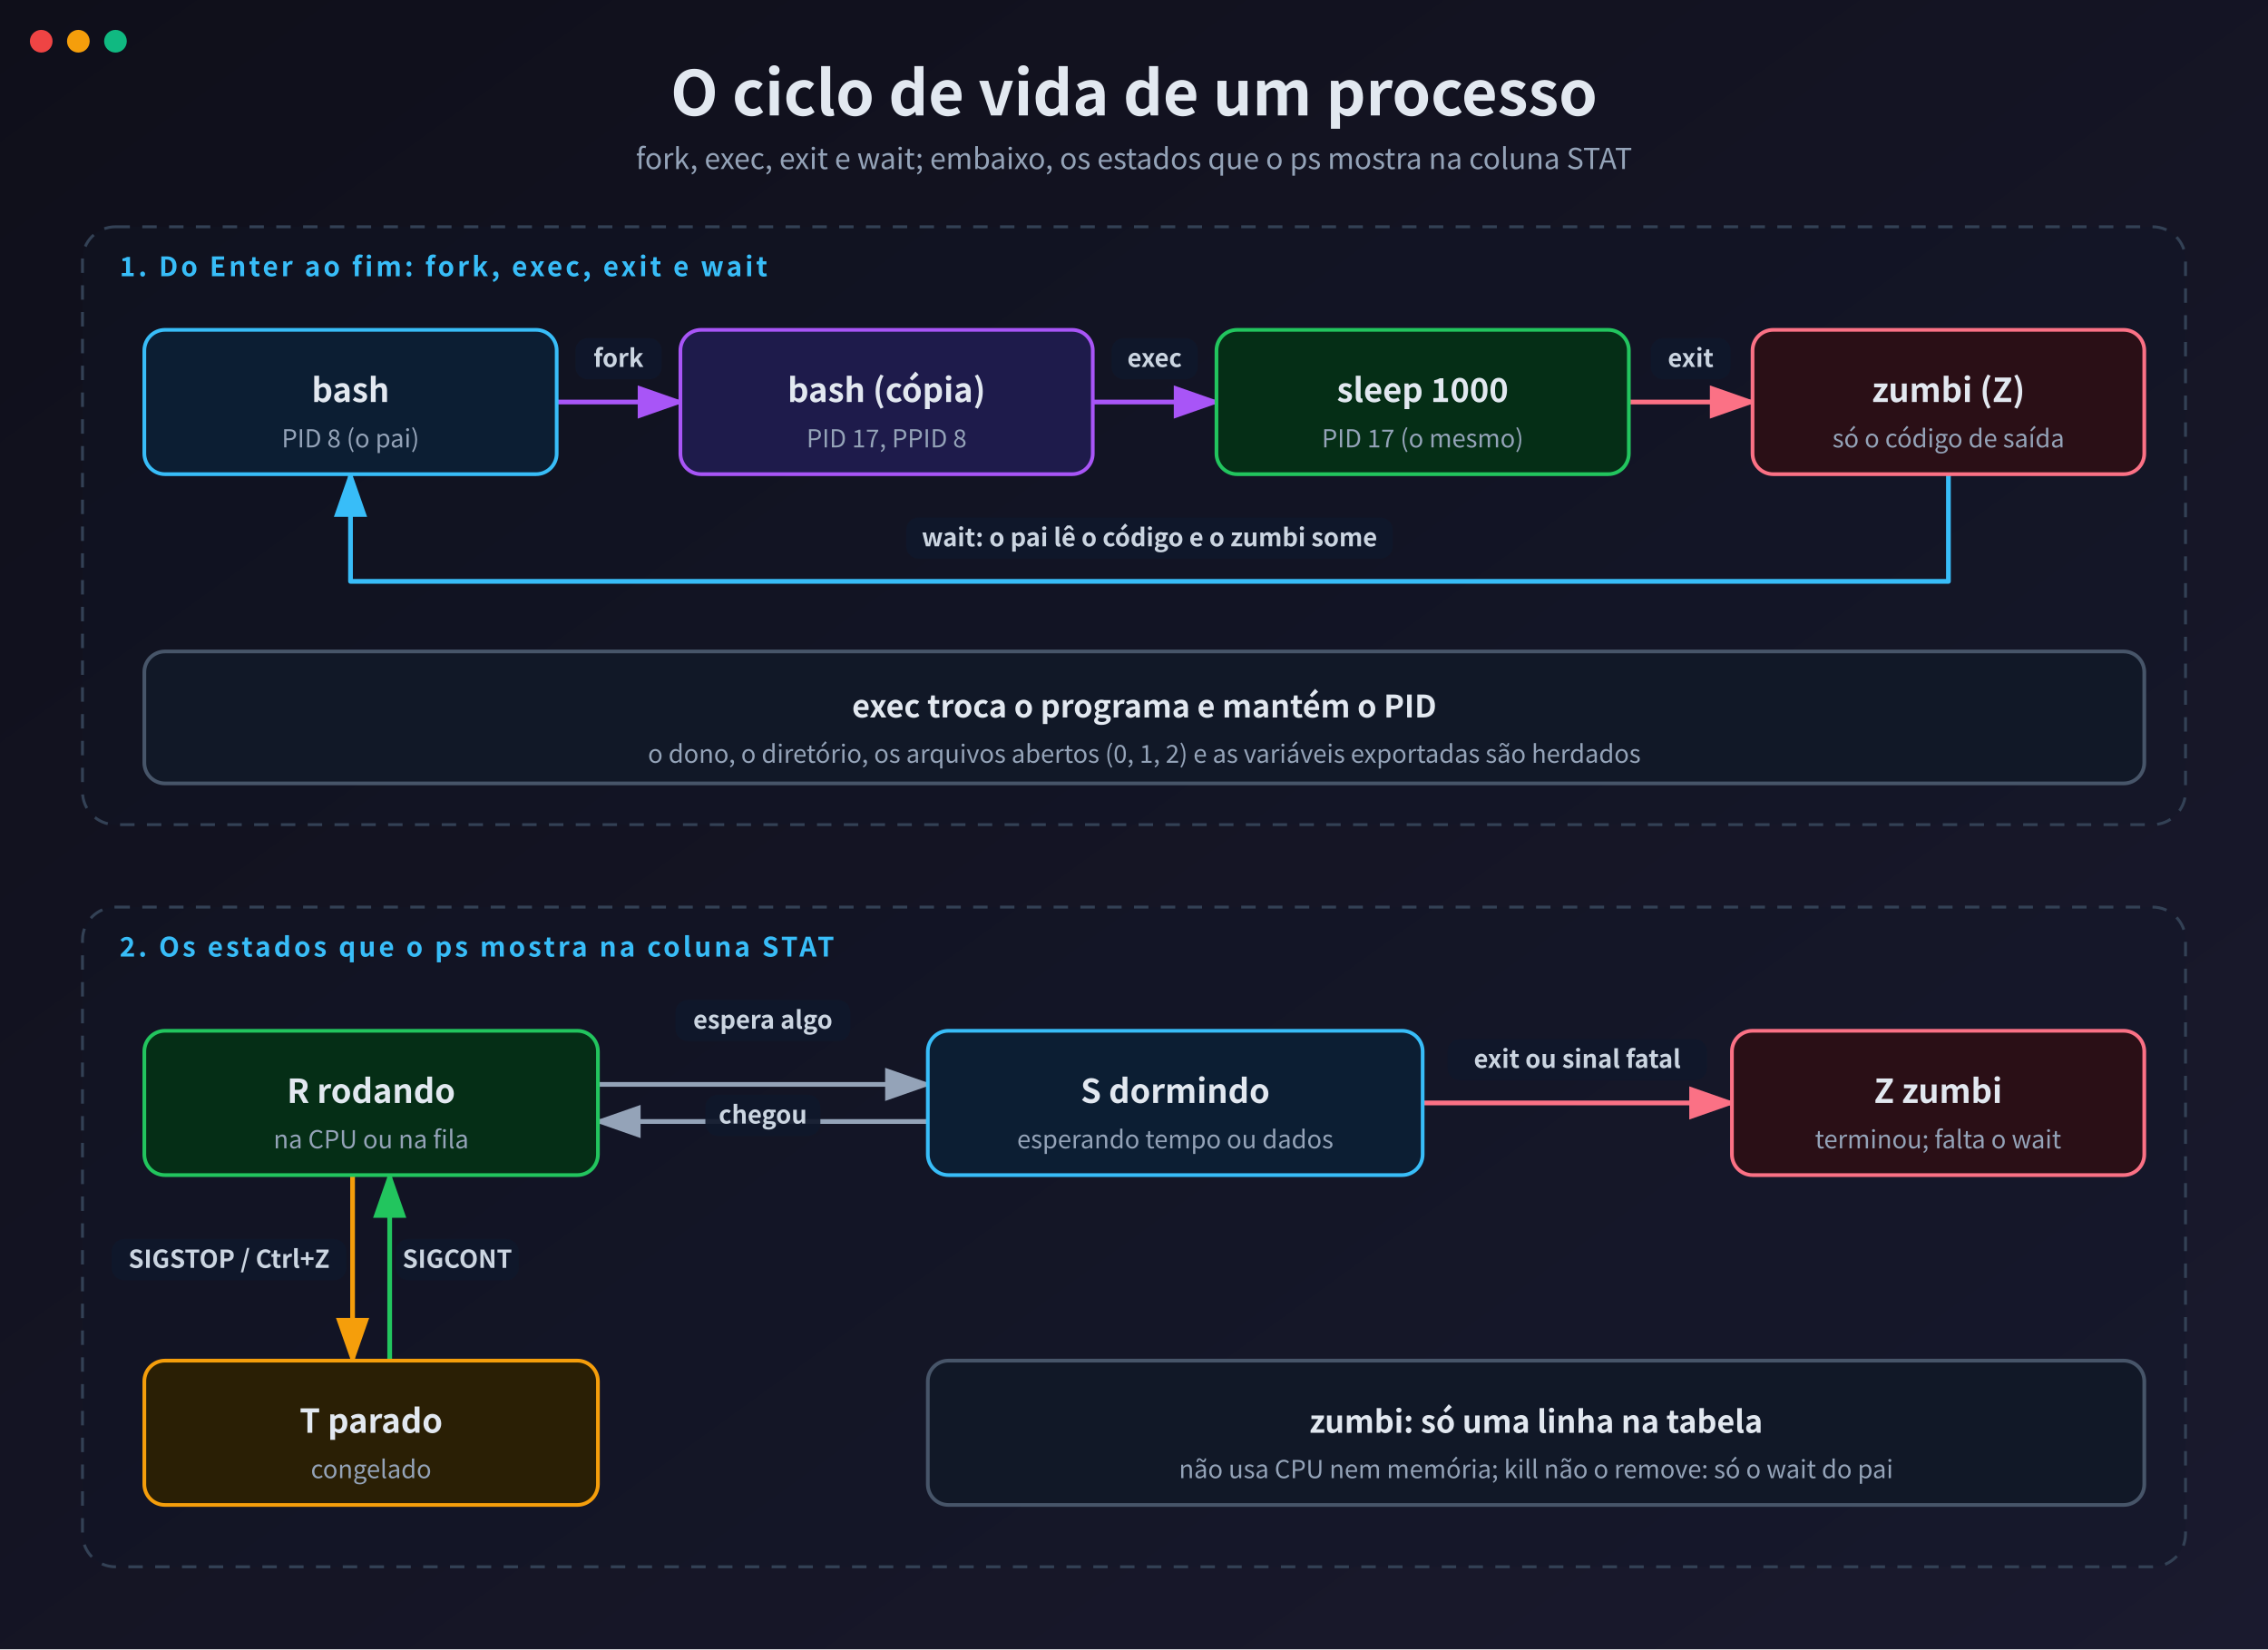
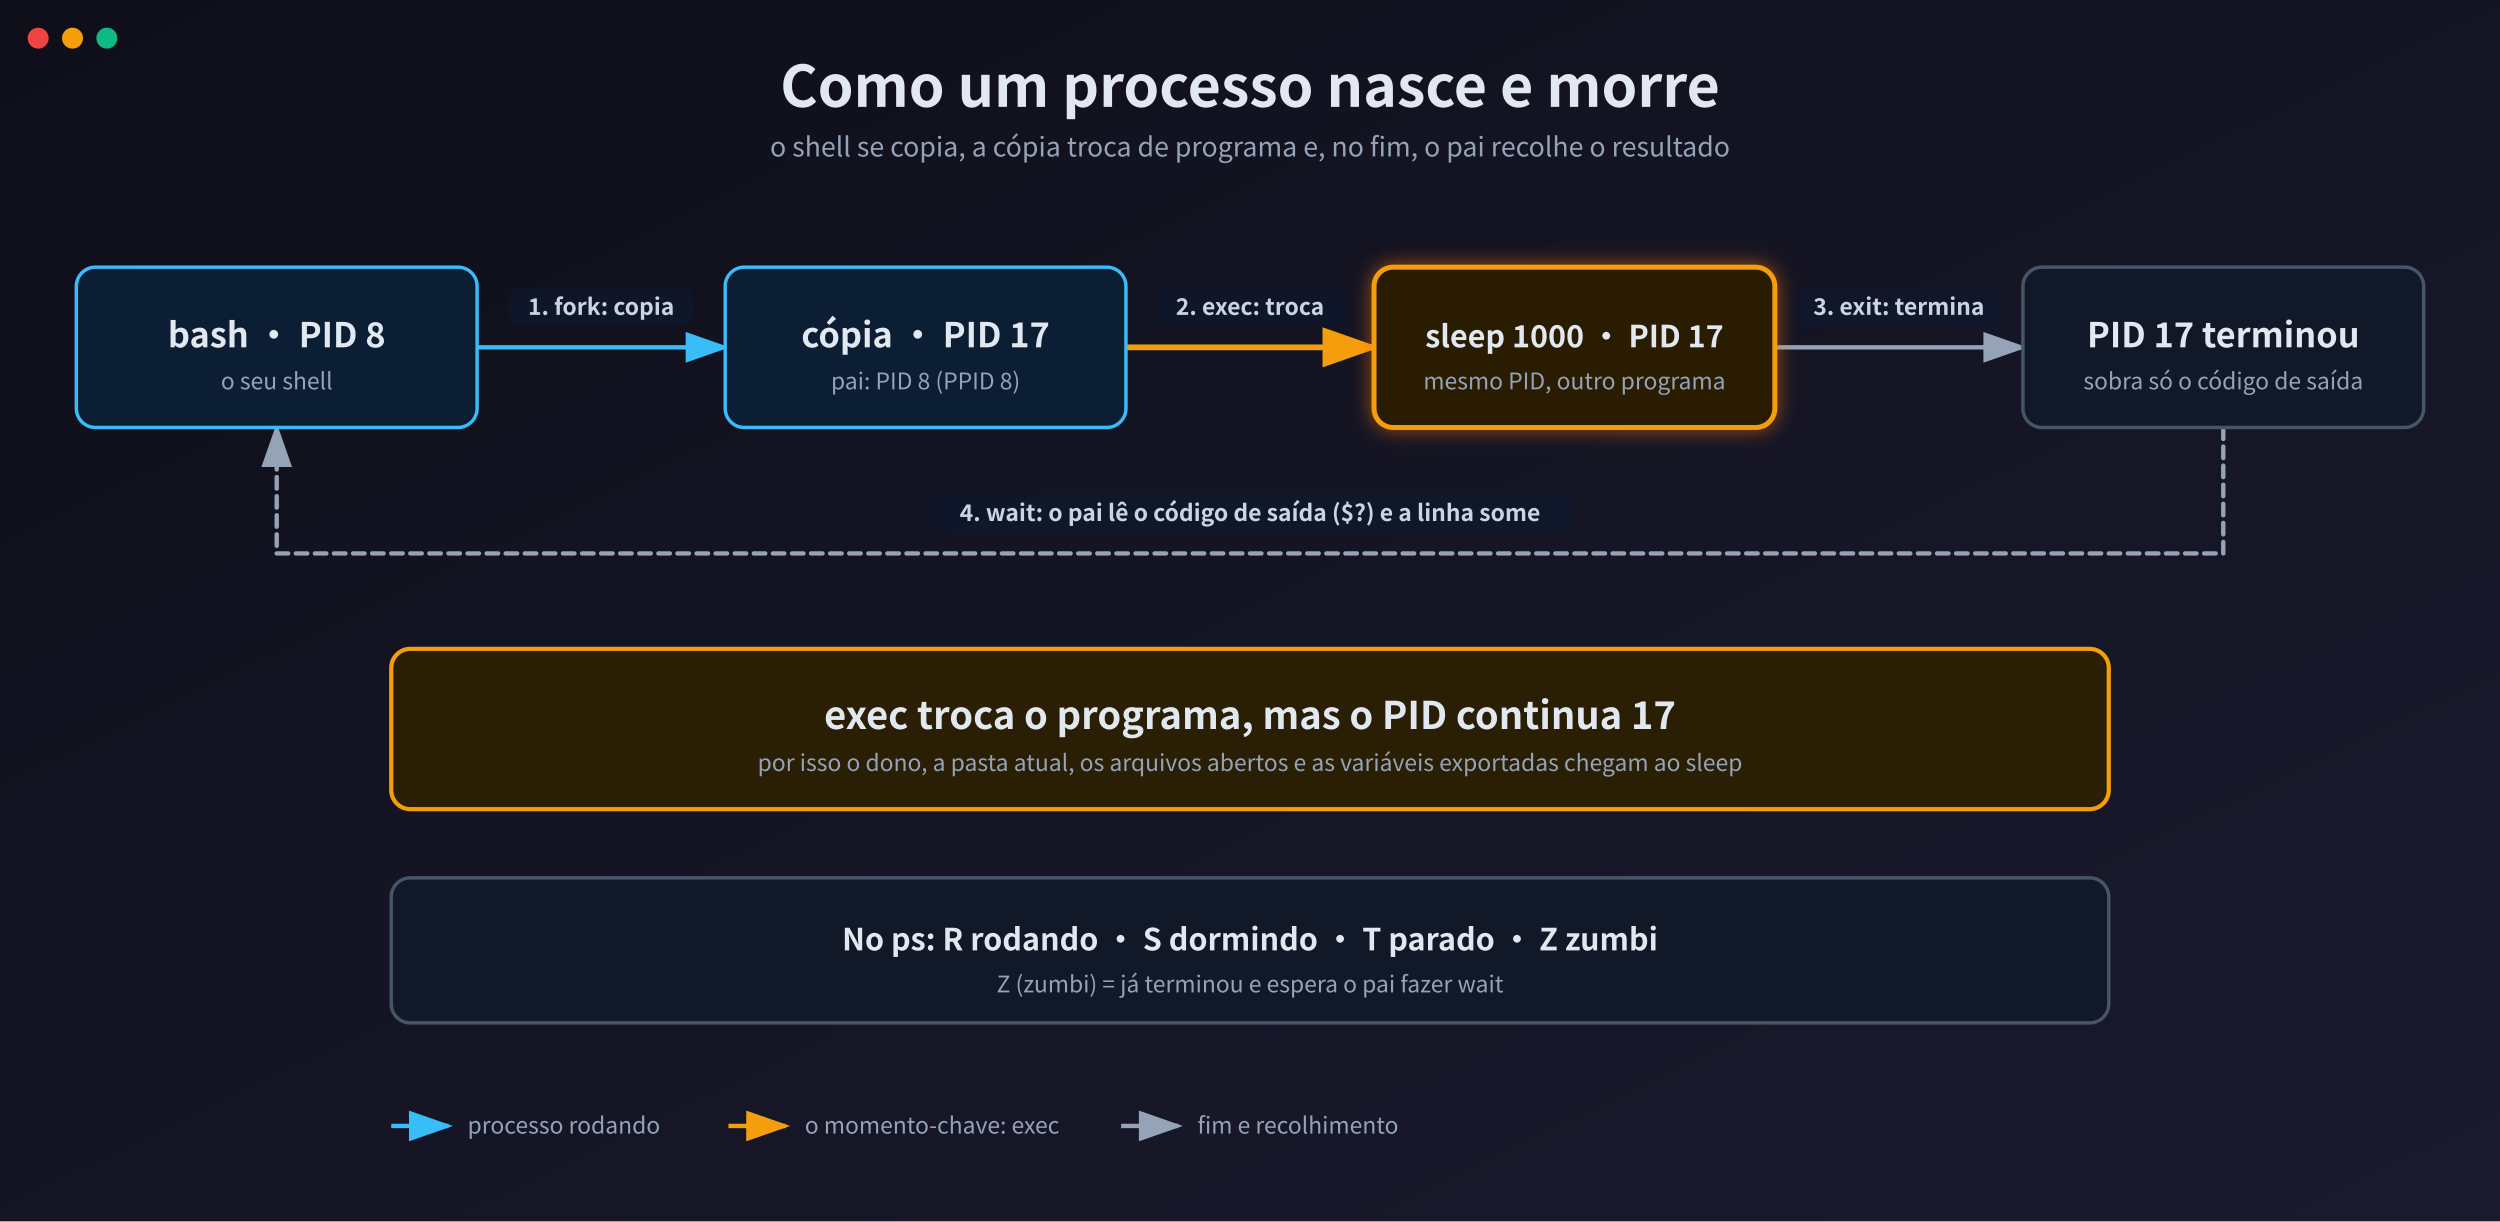
- <svg xmlns="http://www.w3.org/2000/svg" viewBox="0 0 1100 800" width="1100" height="800" data-generator="fireworks-tech-graph" data-schema-version="1" data-text-metrics="heuristic-v1" data-style-id="2" data-visual-theme="Dark Terminal" data-diagram-type="architecture" data-motion-scene="" data-semantic-profile="generic" data-semantic-valid="true" data-quality-profile="showcase" data-max-bends-per-edge="2" data-max-total-bends="8" data-max-route-stretch="1.35" data-max-bridged-crossings="0" data-min-node-gap="40.0" data-min-container-gutter="20.0" data-min-label-clearance="4.0" data-min-segment-length="16.0">
+ <svg xmlns="http://www.w3.org/2000/svg" viewBox="0 0 1310 640" width="1310" height="640" data-generator="fireworks-tech-graph" data-schema-version="1" data-text-metrics="heuristic-v1" data-style-id="2" data-visual-theme="Dark Terminal" data-diagram-type="architecture" data-motion-scene="" data-semantic-profile="generic" data-semantic-valid="true" data-quality-profile="standard" data-max-bends-per-edge="12" data-max-total-bends="100" data-max-route-stretch="5.0" data-max-bridged-crossings="8" data-min-node-gap="0.0" data-min-container-gutter="0.0" data-min-label-clearance="2.0" data-min-segment-length="0.0">
  <defs>
    <marker id="arrowA" markerWidth="10" markerHeight="7" refX="9" refY="3.5" orient="auto">
      <polygon points="0 0, 10 3.5, 0 7" fill="#a855f7" />
    </marker>
    <marker id="arrowB" markerWidth="10" markerHeight="7" refX="9" refY="3.5" orient="auto">
      <polygon points="0 0, 10 3.5, 0 7" fill="#22c55e" />
    </marker>
    <marker id="arrowC" markerWidth="10" markerHeight="7" refX="9" refY="3.5" orient="auto">
      <polygon points="0 0, 10 3.5, 0 7" fill="#38bdf8" />
    </marker>
    <marker id="arrowE" markerWidth="10" markerHeight="7" refX="9" refY="3.5" orient="auto">
      <polygon points="0 0, 10 3.5, 0 7" fill="#fb7185" />
    </marker>
    <marker id="arrowF" markerWidth="10" markerHeight="7" refX="9" refY="3.5" orient="auto">
      <polygon points="0 0, 10 3.5, 0 7" fill="#f59e0b" />
    </marker>
    <marker id="arrowG" markerWidth="10" markerHeight="7" refX="9" refY="3.5" orient="auto">
      <polygon points="0 0, 10 3.5, 0 7" fill="#f97316" />
    </marker>
    <marker id="arrowH" markerWidth="10" markerHeight="7" refX="9" refY="3.5" orient="auto">
      <polygon points="0 0, 10 3.5, 0 7" fill="#94a3b8" />
    </marker>
    <linearGradient id="terminalGradient" x1="0%" y1="0%" x2="100%" y2="100%">
      <stop offset="0%" stop-color="#0f0f1a" />
      <stop offset="100%" stop-color="#1a1a2e" />
    </linearGradient>
    <filter id="glowBlue" x="-30%" y="-30%" width="160%" height="160%">
      <feDropShadow dx="0" dy="0" stdDeviation="5" flood-color="#3b82f6" flood-opacity="0.65" />
    </filter>
    <filter id="glowPurple" x="-30%" y="-30%" width="160%" height="160%">
      <feDropShadow dx="0" dy="0" stdDeviation="5" flood-color="#a855f7" flood-opacity="0.72" />
    </filter>
    <filter id="glowGreen" x="-30%" y="-30%" width="160%" height="160%">
      <feDropShadow dx="0" dy="0" stdDeviation="5" flood-color="#22c55e" flood-opacity="0.62" />
    </filter>
    <filter id="glowOrange" x="-30%" y="-30%" width="160%" height="160%">
      <feDropShadow dx="0" dy="0" stdDeviation="5" flood-color="#f97316" flood-opacity="0.62" />
    </filter>
    <style>
    text { font-family: 'SF Mono', 'Fira Code', Menlo, 'Noto Sans CJK SC', 'Microsoft YaHei', 'SimHei', monospace; }
    .title { font-size: 30px; font-weight: 700; fill: #e2e8f0; }
    .subtitle { font-size: 14px; font-weight: 500; fill: #94a3b8; }
    .section { font-size: 13px; font-weight: 700; fill: #38bdf8; letter-spacing: 1.4px; }
    .section-sub { font-size: 12px; font-weight: 500; fill: #94a3b8; }
    .node-title { font-weight: 700; fill: #e2e8f0; }
    .node-sub { font-weight: 500; fill: #94a3b8; }
    .node-type { font-size: 12px; font-weight: 700; fill: #94a3b8; letter-spacing: 0.08em; }
    .arrow-label { font-size: 12px; font-weight: 600; fill: #cbd5e1; }
    .legend { font-size: 12px; font-weight: 500; fill: #94a3b8; }
    .footnote { font-size: 12px; font-weight: 500; fill: #94a3b8; }
    .metric-label { font-size: 8.5px; font-weight: 700; fill: #94a3b8; text-transform: uppercase; }
    .metric-value { font-size: 9.5px; font-weight: 700; fill: #e2e8f0; }
    </style>
  </defs>
-   <rect data-graph-role="background" width="1100.0" height="800.0" fill="url(#terminalGradient)" />
+   <rect data-graph-role="background" width="1310.0" height="640.0" fill="url(#terminalGradient)" />
  <circle cx="20.0" cy="20" r="5.5" fill="#ef4444" />
  <circle cx="38.0" cy="20" r="5.5" fill="#f59e0b" />
  <circle cx="56.0" cy="20" r="5.5" fill="#10b981" />
-   <text x="550.0" y="56" text-anchor="middle" class="title">O ciclo de vida de um processo</text>
-   <text x="550.0" y="82" text-anchor="middle" class="subtitle">fork, exec, exit e wait; embaixo, os estados que o ps mostra na coluna STAT</text>
-   <g id="c-ciclo" data-graph-role="container" data-container-id="c-ciclo" data-semantic-role="boundary" data-graph-bounds="40,110,1060,400">
-     <rect data-graph-role="container" x="40.0" y="110.0" width="1020.0" height="290.0" rx="16.0" fill="rgba(15,23,42,0.28)" stroke="#334155" stroke-width="1.4" stroke-dasharray="7 6" />
-     <text x="58.0" y="134.0" class="section">1. Do Enter ao fim: fork, exec, exit e wait</text>
-     <rect id="c-ciclo-header" data-graph-role="reserved" data-reserved-kind="container-header" x="48" y="116" width="304.82" height="30" fill="none" stroke="none" />
+   <text x="655.0" y="56" text-anchor="middle" class="title">Como um processo nasce e morre</text>
+   <text x="655.0" y="82" text-anchor="middle" class="subtitle">o shell se copia, a cópia troca de programa e, no fim, o pai recolhe o resultado</text>
+   <path id="wait" data-graph-role="edge" data-edge-id="wait" data-source="fim" data-target="bash" data-edge-kind="flow" data-topic-id="" data-flow="neutral" data-motion-role="" data-motion-stage="" data-motion-order="" data-protocol="" data-via="" data-critical-path-id="" data-critical-hop="" data-critical-hops="" data-critical="false" data-bends="2" data-route-stretch="1.129" data-bridges="" d="M 1165,224 L 1165,290 L 145,290 L 145,224" fill="none" stroke="#94a3b8" stroke-width="2.3" stroke-linecap="round" stroke-linejoin="round" marker-end="url(#arrowH)" stroke-dasharray="6,4" />
+   <path id="fork" data-graph-role="edge" data-edge-id="fork" data-source="bash" data-target="copia" data-edge-kind="flow" data-topic-id="" data-flow="read" data-motion-role="" data-motion-stage="" data-motion-order="" data-protocol="" data-via="" data-critical-path-id="" data-critical-hop="" data-critical-hops="" data-critical="false" data-bends="0" data-route-stretch="1.0" data-bridges="" d="M 250,182 L 380,182" fill="none" stroke="#38bdf8" stroke-width="2.3" stroke-linecap="round" stroke-linejoin="round" marker-end="url(#arrowC)" />
+   <path id="exec" data-graph-role="edge" data-edge-id="exec" data-source="copia" data-target="sleep" data-edge-kind="flow" data-topic-id="" data-flow="async" data-motion-role="" data-motion-stage="" data-motion-order="" data-protocol="" data-via="" data-critical-path-id="" data-critical-hop="" data-critical-hops="" data-critical="false" data-bends="0" data-route-stretch="1.0" data-bridges="" d="M 590,182 L 720,182" fill="none" stroke="#f59e0b" stroke-width="3.0" stroke-linecap="round" stroke-linejoin="round" marker-end="url(#arrowF)" />
+   <path id="exit" data-graph-role="edge" data-edge-id="exit" data-source="sleep" data-target="fim" data-edge-kind="flow" data-topic-id="" data-flow="neutral" data-motion-role="" data-motion-stage="" data-motion-order="" data-protocol="" data-via="" data-critical-path-id="" data-critical-hop="" data-critical-hops="" data-critical="false" data-bends="0" data-route-stretch="1.0" data-bridges="" d="M 930,182 L 1060,182" fill="none" stroke="#94a3b8" stroke-width="2.3" stroke-linecap="round" stroke-linejoin="round" marker-end="url(#arrowH)" />
+   <g id="node-bash" data-graph-role="node" data-node-id="bash" data-semantic-role="rect" data-motion-role="" data-motion-stage="" data-motion-order="" data-parent="" data-deployment-id="" data-topic-id="" data-span-id="" data-station-order="" data-status="" data-start-ms="" data-duration-ms="" data-parent-span="" data-graph-bounds="40,140,250,224">
+     <rect x="40.0" y="140.0" width="210.0" height="84.0" rx="10.0" fill="#0c1e33" stroke="#38bdf8" stroke-width="1.8" />
+     <text data-text-role="title" data-full-text="bash · PID 8" data-text-max-width="186.0" x="145.0" y="182.0" text-anchor="middle" class="node-title" font-size="18">bash · PID 8</text>
+     <text data-text-role="subtitle" data-full-text="o seu shell" data-text-max-width="186.0" x="145.0" y="204.0" text-anchor="middle" class="node-sub" font-size="12">o seu shell</text>
  </g>
-   <g id="c-estados" data-graph-role="container" data-container-id="c-estados" data-semantic-role="boundary" data-graph-bounds="40,440,1060,760">
-     <rect data-graph-role="container" x="40.0" y="440.0" width="1020.0" height="320.0" rx="16.0" fill="rgba(15,23,42,0.28)" stroke="#334155" stroke-width="1.4" stroke-dasharray="7 6" />
-     <text x="58.0" y="464.0" class="section">2. Os estados que o ps mostra na coluna STAT</text>
-     <rect id="c-estados-header" data-graph-role="reserved" data-reserved-kind="container-header" x="48" y="446" width="329.26" height="30" fill="none" stroke="none" />
+   <g id="node-copia" data-graph-role="node" data-node-id="copia" data-semantic-role="rect" data-motion-role="" data-motion-stage="" data-motion-order="" data-parent="" data-deployment-id="" data-topic-id="" data-span-id="" data-station-order="" data-status="" data-start-ms="" data-duration-ms="" data-parent-span="" data-graph-bounds="380,140,590,224">
+     <rect x="380.0" y="140.0" width="210.0" height="84.0" rx="10.0" fill="#0c1e33" stroke="#38bdf8" stroke-width="1.8" />
+     <text data-text-role="title" data-full-text="cópia · PID 17" data-text-max-width="186.0" x="485.0" y="182.0" text-anchor="middle" class="node-title" font-size="18">cópia · PID 17</text>
+     <text data-text-role="subtitle" data-full-text="pai: PID 8 (PPID 8)" data-text-max-width="186.0" x="485.0" y="204.0" text-anchor="middle" class="node-sub" font-size="12">pai: PID 8 (PPID 8)</text>
  </g>
-   <path id="wait" data-graph-role="edge" data-edge-id="wait" data-source="zumbi" data-target="pai" data-edge-kind="flow" data-topic-id="" data-flow="read" data-motion-role="" data-motion-stage="" data-motion-order="" data-protocol="" data-via="" data-critical-path-id="" data-critical-hop="" data-critical-hops="" data-critical="false" data-bends="2" data-route-stretch="1.134" data-bridges="" d="M 945,230 L 945,282 L 170,282 L 170,230" fill="none" stroke="#38bdf8" stroke-width="2.3" stroke-linecap="round" stroke-linejoin="round" marker-end="url(#arrowC)" />
-   <path id="fork" data-graph-role="edge" data-edge-id="fork" data-source="pai" data-target="copia" data-edge-kind="flow" data-topic-id="" data-flow="control" data-motion-role="" data-motion-stage="" data-motion-order="" data-protocol="" data-via="" data-critical-path-id="" data-critical-hop="" data-critical-hops="" data-critical="false" data-bends="0" data-route-stretch="1.0" data-bridges="" d="M 270,195 L 330,195" fill="none" stroke="#a855f7" stroke-width="2.3" stroke-linecap="round" stroke-linejoin="round" marker-end="url(#arrowA)" />
-   <path id="exec" data-graph-role="edge" data-edge-id="exec" data-source="copia" data-target="sleep" data-edge-kind="flow" data-topic-id="" data-flow="control" data-motion-role="" data-motion-stage="" data-motion-order="" data-protocol="" data-via="" data-critical-path-id="" data-critical-hop="" data-critical-hops="" data-critical="false" data-bends="0" data-route-stretch="1.0" data-bridges="" d="M 530,195 L 590,195" fill="none" stroke="#a855f7" stroke-width="2.3" stroke-linecap="round" stroke-linejoin="round" marker-end="url(#arrowA)" />
-   <path id="exit" data-graph-role="edge" data-edge-id="exit" data-source="sleep" data-target="zumbi" data-edge-kind="flow" data-topic-id="" data-flow="data" data-motion-role="" data-motion-stage="" data-motion-order="" data-protocol="" data-via="" data-critical-path-id="" data-critical-hop="" data-critical-hops="" data-critical="false" data-bends="0" data-route-stretch="1.0" data-bridges="" d="M 790,195 L 850,195" fill="none" stroke="#fb7185" stroke-width="2.3" stroke-linecap="round" stroke-linejoin="round" marker-end="url(#arrowE)" />
-   <path id="r-s" data-graph-role="edge" data-edge-id="r-s" data-source="r" data-target="s" data-edge-kind="flow" data-topic-id="" data-flow="neutral" data-motion-role="" data-motion-stage="" data-motion-order="" data-protocol="" data-via="" data-critical-path-id="" data-critical-hop="" data-critical-hops="" data-critical="false" data-bends="0" data-route-stretch="1.0" data-bridges="" d="M 290,526 L 450,526" fill="none" stroke="#94a3b8" stroke-width="2.3" stroke-linecap="round" stroke-linejoin="round" marker-end="url(#arrowH)" />
-   <path id="s-r" data-graph-role="edge" data-edge-id="s-r" data-source="s" data-target="r" data-edge-kind="flow" data-topic-id="" data-flow="neutral" data-motion-role="" data-motion-stage="" data-motion-order="" data-protocol="" data-via="" data-critical-path-id="" data-critical-hop="" data-critical-hops="" data-critical="false" data-bends="0" data-route-stretch="1.0" data-bridges="" d="M 450,544 L 290,544" fill="none" stroke="#94a3b8" stroke-width="2.3" stroke-linecap="round" stroke-linejoin="round" marker-end="url(#arrowH)" />
-   <path id="r-t" data-graph-role="edge" data-edge-id="r-t" data-source="r" data-target="t" data-edge-kind="flow" data-topic-id="" data-flow="async" data-motion-role="" data-motion-stage="" data-motion-order="" data-protocol="" data-via="" data-critical-path-id="" data-critical-hop="" data-critical-hops="" data-critical="false" data-bends="0" data-route-stretch="1.0" data-bridges="" d="M 171,570 L 171,660" fill="none" stroke="#f59e0b" stroke-width="2.3" stroke-linecap="round" stroke-linejoin="round" marker-end="url(#arrowF)" />
-   <path id="t-r" data-graph-role="edge" data-edge-id="t-r" data-source="t" data-target="r" data-edge-kind="flow" data-topic-id="" data-flow="write" data-motion-role="" data-motion-stage="" data-motion-order="" data-protocol="" data-via="" data-critical-path-id="" data-critical-hop="" data-critical-hops="" data-critical="false" data-bends="0" data-route-stretch="1.0" data-bridges="" d="M 189,660 L 189,570" fill="none" stroke="#22c55e" stroke-width="2.3" stroke-linecap="round" stroke-linejoin="round" marker-end="url(#arrowB)" />
-   <path id="s-z" data-graph-role="edge" data-edge-id="s-z" data-source="s" data-target="z" data-edge-kind="flow" data-topic-id="" data-flow="data" data-motion-role="" data-motion-stage="" data-motion-order="" data-protocol="" data-via="" data-critical-path-id="" data-critical-hop="" data-critical-hops="" data-critical="false" data-bends="0" data-route-stretch="1.0" data-bridges="" d="M 690,535 L 840,535" fill="none" stroke="#fb7185" stroke-width="2.3" stroke-linecap="round" stroke-linejoin="round" marker-end="url(#arrowE)" />
-   <g id="node-pai" data-graph-role="node" data-node-id="pai" data-semantic-role="rect" data-motion-role="" data-motion-stage="" data-motion-order="" data-parent="" data-deployment-id="" data-topic-id="" data-span-id="" data-station-order="" data-status="" data-start-ms="" data-duration-ms="" data-parent-span="" data-graph-bounds="70,160,270,230">
-     <rect x="70.0" y="160.0" width="200.0" height="70.0" rx="10.0" fill="#0c1e33" stroke="#38bdf8" stroke-width="1.8" />
-     <text data-text-role="title" data-full-text="bash" data-text-max-width="176.0" x="170.0" y="195.0" text-anchor="middle" class="node-title" font-size="16.0">bash</text>
-     <text data-text-role="subtitle" data-full-text="PID 8 (o pai)" data-text-max-width="176.0" x="170.0" y="217.0" text-anchor="middle" class="node-sub" font-size="12">PID 8 (o pai)</text>
+   <g id="node-sleep" data-graph-role="node" data-node-id="sleep" data-semantic-role="rect" data-motion-role="" data-motion-stage="" data-motion-order="" data-parent="" data-deployment-id="" data-topic-id="" data-span-id="" data-station-order="" data-status="" data-start-ms="" data-duration-ms="" data-parent-span="" data-graph-bounds="720,140,930,224">
+     <rect x="720.0" y="140.0" width="210.0" height="84.0" rx="10.0" fill="#2a1f05" stroke="#f59e0b" stroke-width="2.6" filter="url(#glowOrange)" />
+     <text data-text-role="title" data-full-text="sleep 1000 · PID 17" data-text-max-width="186.0" x="825.0" y="182.0" text-anchor="middle" class="node-title" font-size="16.0">sleep 1000 · PID 17</text>
+     <text data-text-role="subtitle" data-full-text="mesmo PID, outro programa" data-text-max-width="186.0" x="825.0" y="204.0" text-anchor="middle" class="node-sub" font-size="12">mesmo PID, outro programa</text>
  </g>
-   <g id="node-copia" data-graph-role="node" data-node-id="copia" data-semantic-role="rect" data-motion-role="" data-motion-stage="" data-motion-order="" data-parent="" data-deployment-id="" data-topic-id="" data-span-id="" data-station-order="" data-status="" data-start-ms="" data-duration-ms="" data-parent-span="" data-graph-bounds="330,160,530,230">
-     <rect x="330.0" y="160.0" width="200.0" height="70.0" rx="10.0" fill="#1e1b4b" stroke="#a855f7" stroke-width="1.8" />
-     <text data-text-role="title" data-full-text="bash (cópia)" data-text-max-width="176.0" x="430.0" y="195.0" text-anchor="middle" class="node-title" font-size="16.0">bash (cópia)</text>
-     <text data-text-role="subtitle" data-full-text="PID 17, PPID 8" data-text-max-width="176.0" x="430.0" y="217.0" text-anchor="middle" class="node-sub" font-size="12">PID 17, PPID 8</text>
+   <g id="node-fim" data-graph-role="node" data-node-id="fim" data-semantic-role="rect" data-motion-role="" data-motion-stage="" data-motion-order="" data-parent="" data-deployment-id="" data-topic-id="" data-span-id="" data-station-order="" data-status="" data-start-ms="" data-duration-ms="" data-parent-span="" data-graph-bounds="1060,140,1270,224">
+     <rect x="1060.0" y="140.0" width="210.0" height="84.0" rx="10.0" fill="#111827" stroke="#475569" stroke-width="1.8" />
+     <text data-text-role="title" data-full-text="PID 17 terminou" data-text-max-width="186.0" x="1165.0" y="182.0" text-anchor="middle" class="node-title" font-size="18">PID 17 terminou</text>
+     <text data-text-role="subtitle" data-full-text="sobra só o código de saída" data-text-max-width="186.0" x="1165.0" y="204.0" text-anchor="middle" class="node-sub" font-size="12">sobra só o código de saída</text>
  </g>
-   <g id="node-sleep" data-graph-role="node" data-node-id="sleep" data-semantic-role="rect" data-motion-role="" data-motion-stage="" data-motion-order="" data-parent="" data-deployment-id="" data-topic-id="" data-span-id="" data-station-order="" data-status="" data-start-ms="" data-duration-ms="" data-parent-span="" data-graph-bounds="590,160,790,230">
-     <rect x="590.0" y="160.0" width="200.0" height="70.0" rx="10.0" fill="#052e16" stroke="#22c55e" stroke-width="1.8" />
-     <text data-text-role="title" data-full-text="sleep 1000" data-text-max-width="176.0" x="690.0" y="195.0" text-anchor="middle" class="node-title" font-size="16.0">sleep 1000</text>
-     <text data-text-role="subtitle" data-full-text="PID 17 (o mesmo)" data-text-max-width="176.0" x="690.0" y="217.0" text-anchor="middle" class="node-sub" font-size="12">PID 17 (o mesmo)</text>
+   <g id="node-chave" data-graph-role="node" data-node-id="chave" data-semantic-role="rect" data-motion-role="" data-motion-stage="" data-motion-order="" data-parent="" data-deployment-id="" data-topic-id="" data-span-id="" data-station-order="" data-status="" data-start-ms="" data-duration-ms="" data-parent-span="" data-graph-bounds="205,340,1105,424">
+     <rect x="205.0" y="340.0" width="900.0" height="84.0" rx="10.0" fill="#2a1f05" stroke="#f59e0b" stroke-width="2.2" />
+     <text data-text-role="title" data-full-text="exec troca o programa, mas o PID continua 17" data-text-max-width="876.0" x="655.0" y="382.0" text-anchor="middle" class="node-title" font-size="20.0">exec troca o programa, mas o PID continua 17</text>
+     <text data-text-role="subtitle" data-full-text="por isso o dono, a pasta atual, os arquivos abertos e as variáveis exportadas chegam ao sleep" data-text-max-width="876.0" x="655.0" y="404.0" text-anchor="middle" class="node-sub" font-size="12">por isso o dono, a pasta atual, os arquivos abertos e as variáveis exportadas chegam ao sleep</text>
  </g>
-   <g id="node-zumbi" data-graph-role="node" data-node-id="zumbi" data-semantic-role="rect" data-motion-role="" data-motion-stage="" data-motion-order="" data-parent="" data-deployment-id="" data-topic-id="" data-span-id="" data-station-order="" data-status="" data-start-ms="" data-duration-ms="" data-parent-span="" data-graph-bounds="850,160,1040,230">
-     <rect x="850.0" y="160.0" width="190.0" height="70.0" rx="10.0" fill="#2a0f16" stroke="#fb7185" stroke-width="1.8" />
-     <text data-text-role="title" data-full-text="zumbi (Z)" data-text-max-width="166.0" x="945.0" y="195.0" text-anchor="middle" class="node-title" font-size="16.0">zumbi (Z)</text>
-     <text data-text-role="subtitle" data-full-text="só o código de saída" data-text-max-width="166.0" x="945.0" y="217.0" text-anchor="middle" class="node-sub" font-size="12">só o código de saída</text>
+   <g id="node-estados" data-graph-role="node" data-node-id="estados" data-semantic-role="rect" data-motion-role="" data-motion-stage="" data-motion-order="" data-parent="" data-deployment-id="" data-topic-id="" data-span-id="" data-station-order="" data-status="" data-start-ms="" data-duration-ms="" data-parent-span="" data-graph-bounds="205,460,1105,536">
+     <rect x="205.0" y="460.0" width="900.0" height="76.0" rx="10.0" fill="#111827" stroke="#475569" stroke-width="1.8" />
+     <text data-text-role="title" data-full-text="No ps: R rodando · S dormindo · T parado · Z zumbi" data-text-max-width="876.0" x="655.0" y="498.0" text-anchor="middle" class="node-title" font-size="16.0">No ps: R rodando · S dormindo · T parado · Z zumbi</text>
+     <text data-text-role="subtitle" data-full-text="Z (zumbi) = já terminou e espera o pai fazer wait" data-text-max-width="876.0" x="655.0" y="520.0" text-anchor="middle" class="node-sub" font-size="12">Z (zumbi) = já terminou e espera o pai fazer wait</text>
  </g>
-   <g id="node-heranca" data-graph-role="node" data-node-id="heranca" data-semantic-role="rect" data-motion-role="" data-motion-stage="" data-motion-order="" data-parent="" data-deployment-id="" data-topic-id="" data-span-id="" data-station-order="" data-status="" data-start-ms="" data-duration-ms="" data-parent-span="" data-graph-bounds="70,316,1040,380">
-     <rect x="70.0" y="316.0" width="970.0" height="64.0" rx="10.0" fill="#111827" stroke="#475569" stroke-width="1.8" />
-     <text data-text-role="title" data-full-text="exec troca o programa e mantém o PID" data-text-max-width="946.0" x="555.0" y="348.0" text-anchor="middle" class="node-title" font-size="15.0">exec troca o programa e mantém o PID</text>
-     <text data-text-role="subtitle" data-full-text="o dono, o diretório, os arquivos abertos (0, 1, 2) e as variáveis exportadas são herdados" data-text-max-width="946.0" x="555.0" y="370.0" text-anchor="middle" class="node-sub" font-size="12">o dono, o diretório, os arquivos abertos (0, 1, 2) e as variáveis exportadas são herdados</text>
+   <g id="fork-label" data-graph-role="label" data-owner="fork" data-graph-bounds="266.6,151,363.4,171">
+     <rect x="266.6" y="151.0" width="96.8" height="20" rx="6" fill="#0f172a" opacity="0.92" />
+     <text x="315.0" y="165.0" text-anchor="middle" class="arrow-label">1. fork: copia</text>
  </g>
-   <g id="node-r" data-graph-role="node" data-node-id="r" data-semantic-role="rect" data-motion-role="" data-motion-stage="" data-motion-order="" data-parent="" data-deployment-id="" data-topic-id="" data-span-id="" data-station-order="" data-status="" data-start-ms="" data-duration-ms="" data-parent-span="" data-graph-bounds="70,500,290,570">
-     <rect x="70.0" y="500.0" width="220.0" height="70.0" rx="10.0" fill="#052e16" stroke="#22c55e" stroke-width="1.8" />
-     <text data-text-role="title" data-full-text="R  rodando" data-text-max-width="196.0" x="180.0" y="535.0" text-anchor="middle" class="node-title" font-size="16.0">R rodando</text>
-     <text data-text-role="subtitle" data-full-text="na CPU ou na fila" data-text-max-width="196.0" x="180.0" y="557.0" text-anchor="middle" class="node-sub" font-size="12">na CPU ou na fila</text>
+   <g id="exec-label" data-graph-role="label" data-owner="exec" data-graph-bounds="605.04,151,704.96,171">
+     <rect x="605.04" y="151.0" width="99.92" height="20" rx="6" fill="#0f172a" opacity="0.92" />
+     <text x="655.0" y="165.0" text-anchor="middle" class="arrow-label">2. exec: troca</text>
  </g>
-   <g id="node-s" data-graph-role="node" data-node-id="s" data-semantic-role="rect" data-motion-role="" data-motion-stage="" data-motion-order="" data-parent="" data-deployment-id="" data-topic-id="" data-span-id="" data-station-order="" data-status="" data-start-ms="" data-duration-ms="" data-parent-span="" data-graph-bounds="450,500,690,570">
-     <rect x="450.0" y="500.0" width="240.0" height="70.0" rx="10.0" fill="#0c1e33" stroke="#38bdf8" stroke-width="1.8" />
-     <text data-text-role="title" data-full-text="S  dormindo" data-text-max-width="216.0" x="570.0" y="535.0" text-anchor="middle" class="node-title" font-size="16.0">S dormindo</text>
-     <text data-text-role="subtitle" data-full-text="esperando tempo ou dados" data-text-max-width="216.0" x="570.0" y="557.0" text-anchor="middle" class="node-sub" font-size="12">esperando tempo ou dados</text>
+   <g id="exit-label" data-graph-role="label" data-owner="exit" data-graph-bounds="941.2,151,1048.8,171">
+     <rect x="941.2" y="151.0" width="107.6" height="20" rx="6" fill="#0f172a" opacity="0.92" />
+     <text x="995.0" y="165.0" text-anchor="middle" class="arrow-label">3. exit: termina</text>
  </g>
-   <g id="node-z" data-graph-role="node" data-node-id="z" data-semantic-role="rect" data-motion-role="" data-motion-stage="" data-motion-order="" data-parent="" data-deployment-id="" data-topic-id="" data-span-id="" data-station-order="" data-status="" data-start-ms="" data-duration-ms="" data-parent-span="" data-graph-bounds="840,500,1040,570">
-     <rect x="840.0" y="500.0" width="200.0" height="70.0" rx="10.0" fill="#2a0f16" stroke="#fb7185" stroke-width="1.8" />
-     <text data-text-role="title" data-full-text="Z  zumbi" data-text-max-width="176.0" x="940.0" y="535.0" text-anchor="middle" class="node-title" font-size="16.0">Z zumbi</text>
-     <text data-text-role="subtitle" data-full-text="terminou; falta o wait" data-text-max-width="176.0" x="940.0" y="557.0" text-anchor="middle" class="node-sub" font-size="12">terminou; falta o wait</text>
+   <g id="wait-label" data-graph-role="label" data-owner="wait" data-graph-bounds="486.24,259,823.76,279">
+     <rect x="486.24" y="259.0" width="337.52" height="20" rx="6" fill="#0f172a" opacity="0.92" />
+     <text x="655.0" y="273.0" text-anchor="middle" class="arrow-label">4. wait: o pai lê o código de saída ($?) e a linha some</text>
  </g>
-   <g id="node-t" data-graph-role="node" data-node-id="t" data-semantic-role="rect" data-motion-role="" data-motion-stage="" data-motion-order="" data-parent="" data-deployment-id="" data-topic-id="" data-span-id="" data-station-order="" data-status="" data-start-ms="" data-duration-ms="" data-parent-span="" data-graph-bounds="70,660,290,730">
-     <rect x="70.0" y="660.0" width="220.0" height="70.0" rx="10.0" fill="#2a1f05" stroke="#f59e0b" stroke-width="1.8" />
-     <text data-text-role="title" data-full-text="T  parado" data-text-max-width="196.0" x="180.0" y="695.0" text-anchor="middle" class="node-title" font-size="16.0">T parado</text>
-     <text data-text-role="subtitle" data-full-text="congelado" data-text-max-width="196.0" x="180.0" y="717.0" text-anchor="middle" class="node-sub" font-size="12">congelado</text>
-   </g>
-   <g id="node-nota-z" data-graph-role="node" data-node-id="nota-z" data-semantic-role="rect" data-motion-role="" data-motion-stage="" data-motion-order="" data-parent="" data-deployment-id="" data-topic-id="" data-span-id="" data-station-order="" data-status="" data-start-ms="" data-duration-ms="" data-parent-span="" data-graph-bounds="450,660,1040,730">
-     <rect x="450.0" y="660.0" width="590.0" height="70.0" rx="10.0" fill="#111827" stroke="#475569" stroke-width="1.8" />
-     <text data-text-role="title" data-full-text="zumbi: só uma linha na tabela" data-text-max-width="566.0" x="745.0" y="695.0" text-anchor="middle" class="node-title" font-size="15.0">zumbi: só uma linha na tabela</text>
-     <text data-text-role="subtitle" data-full-text="não usa CPU nem memória; kill não o remove: só o wait do pai" data-text-max-width="566.0" x="745.0" y="717.0" text-anchor="middle" class="node-sub" font-size="12">não usa CPU nem memória; kill não o remove: só o wait do pai</text>
-   </g>
-   <g id="fork-label" data-graph-role="label" data-owner="fork" data-graph-bounds="279.08,164,320.92,184">
-     <rect x="279.08" y="164.0" width="41.84" height="20" rx="6" fill="#0f172a" opacity="0.92" />
-     <text x="300.0" y="178.0" text-anchor="middle" class="arrow-label">fork</text>
-   </g>
-   <g id="exec-label" data-graph-role="label" data-owner="exec" data-graph-bounds="539.08,164,580.92,184">
-     <rect x="539.08" y="164.0" width="41.84" height="20" rx="6" fill="#0f172a" opacity="0.92" />
-     <text x="560.0" y="178.0" text-anchor="middle" class="arrow-label">exec</text>
-   </g>
-   <g id="exit-label" data-graph-role="label" data-owner="exit" data-graph-bounds="800.64,164,839.36,184">
-     <rect x="800.64" y="164.0" width="38.72" height="20" rx="6" fill="#0f172a" opacity="0.92" />
-     <text x="820.0" y="178.0" text-anchor="middle" class="arrow-label">exit</text>
-   </g>
-   <g id="wait-label" data-graph-role="label" data-owner="wait" data-graph-bounds="439.5,251,675.5,271">
-     <rect x="439.5" y="251.0" width="236" height="20" rx="6" fill="#0f172a" opacity="0.92" />
-     <text x="557.5" y="265.0" text-anchor="middle" class="arrow-label">wait: o pai lê o código e o zumbi some</text>
-   </g>
-   <g id="r-s-label" data-graph-role="label" data-owner="r-s" data-graph-bounds="327.6,485,412.4,505">
-     <rect x="327.6" y="485.0" width="84.8" height="20" rx="6" fill="#0f172a" opacity="0.92" />
-     <text x="370.0" y="499.0" text-anchor="middle" class="arrow-label">espera algo</text>
-   </g>
-   <g id="s-r-label" data-graph-role="label" data-owner="s-r" data-graph-bounds="342.12,531,397.88,551">
-     <rect x="342.12" y="531.0" width="55.76" height="20" rx="6" fill="#0f172a" opacity="0.92" />
-     <text x="370.0" y="545.0" text-anchor="middle" class="arrow-label">chegou</text>
-   </g>
-   <g id="r-t-label" data-graph-role="label" data-owner="r-t" data-graph-bounds="54.16,601,168,621">
-     <rect x="54.16" y="601.0" width="113.84" height="20" rx="6" fill="#0f172a" opacity="0.92" />
-     <text x="111.08" y="615.0" text-anchor="middle" class="arrow-label">SIGSTOP / Ctrl+Z</text>
-   </g>
-   <g id="t-r-label" data-graph-role="label" data-owner="t-r" data-graph-bounds="192,601,251.6,621">
-     <rect x="192.0" y="601.0" width="59.6" height="20" rx="6" fill="#0f172a" opacity="0.92" />
-     <text x="221.8" y="615.0" text-anchor="middle" class="arrow-label">SIGCONT</text>
-   </g>
-   <g id="s-z-label" data-graph-role="label" data-owner="s-z" data-graph-bounds="702.08,504,827.92,524">
-     <rect x="702.08" y="504.0" width="125.84" height="20" rx="6" fill="#0f172a" opacity="0.92" />
-     <text x="765.0" y="518.0" text-anchor="middle" class="arrow-label">exit ou sinal fatal</text>
+   <g id="legend" data-graph-role="legend">
+     <rect id="legend-zone" data-graph-role="reserved" data-reserved-kind="legend" x="195" y="576" width="563.12" height="46" rx="10" fill="none" stroke="none" />
+     <line data-graph-role="decoration" x1="205.0" y1="590.0" x2="235.0" y2="590.0" stroke="#38bdf8" stroke-width="2.3" marker-end="url(#arrowC)" />
+     <text data-graph-role="decoration" x="245.0" y="594.0" class="legend">processo rodando</text>
+     <line data-graph-role="decoration" x1="381.72" y1="590.0" x2="411.72" y2="590.0" stroke="#f59e0b" stroke-width="2.3" marker-end="url(#arrowF)" />
+     <text data-graph-role="decoration" x="421.72" y="594.0" class="legend">o momento-chave: exec</text>
+     <line data-graph-role="decoration" x1="587.48" y1="590.0" x2="617.48" y2="590.0" stroke="#94a3b8" stroke-width="2.3" marker-end="url(#arrowH)" />
+     <text data-graph-role="decoration" x="627.48" y="594.0" class="legend">fim e recolhimento</text>
  </g>
</svg>
